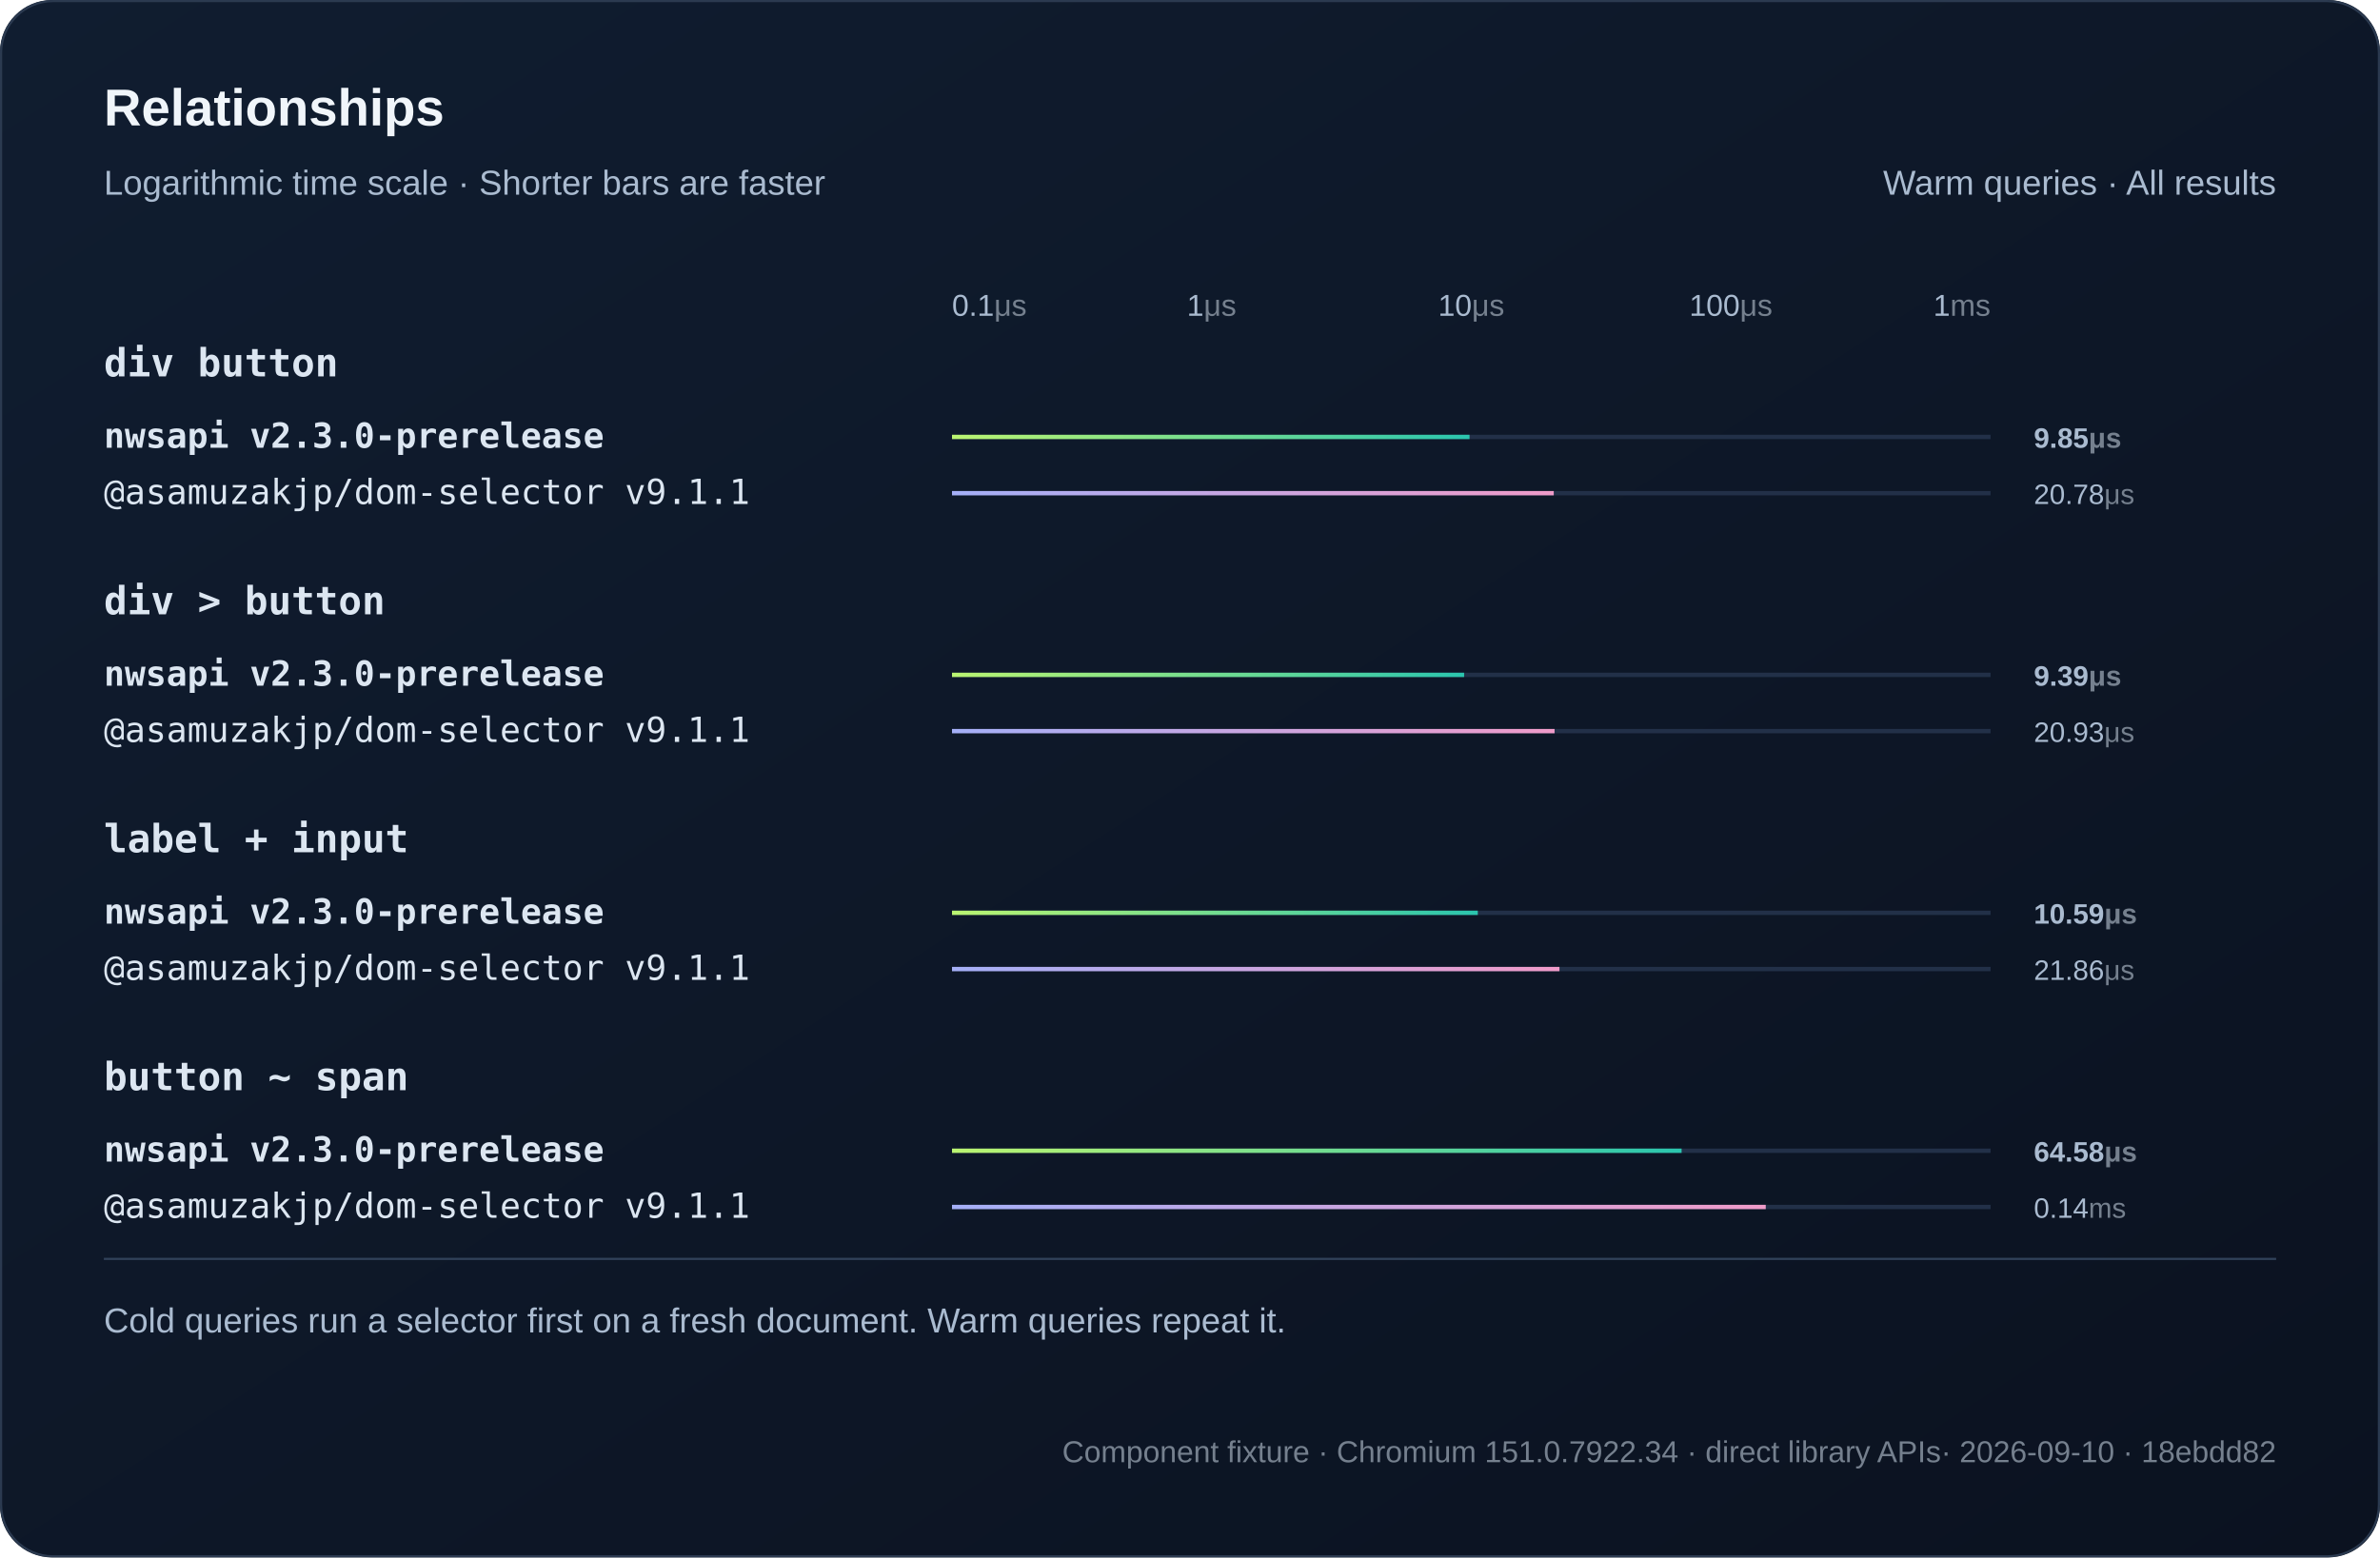
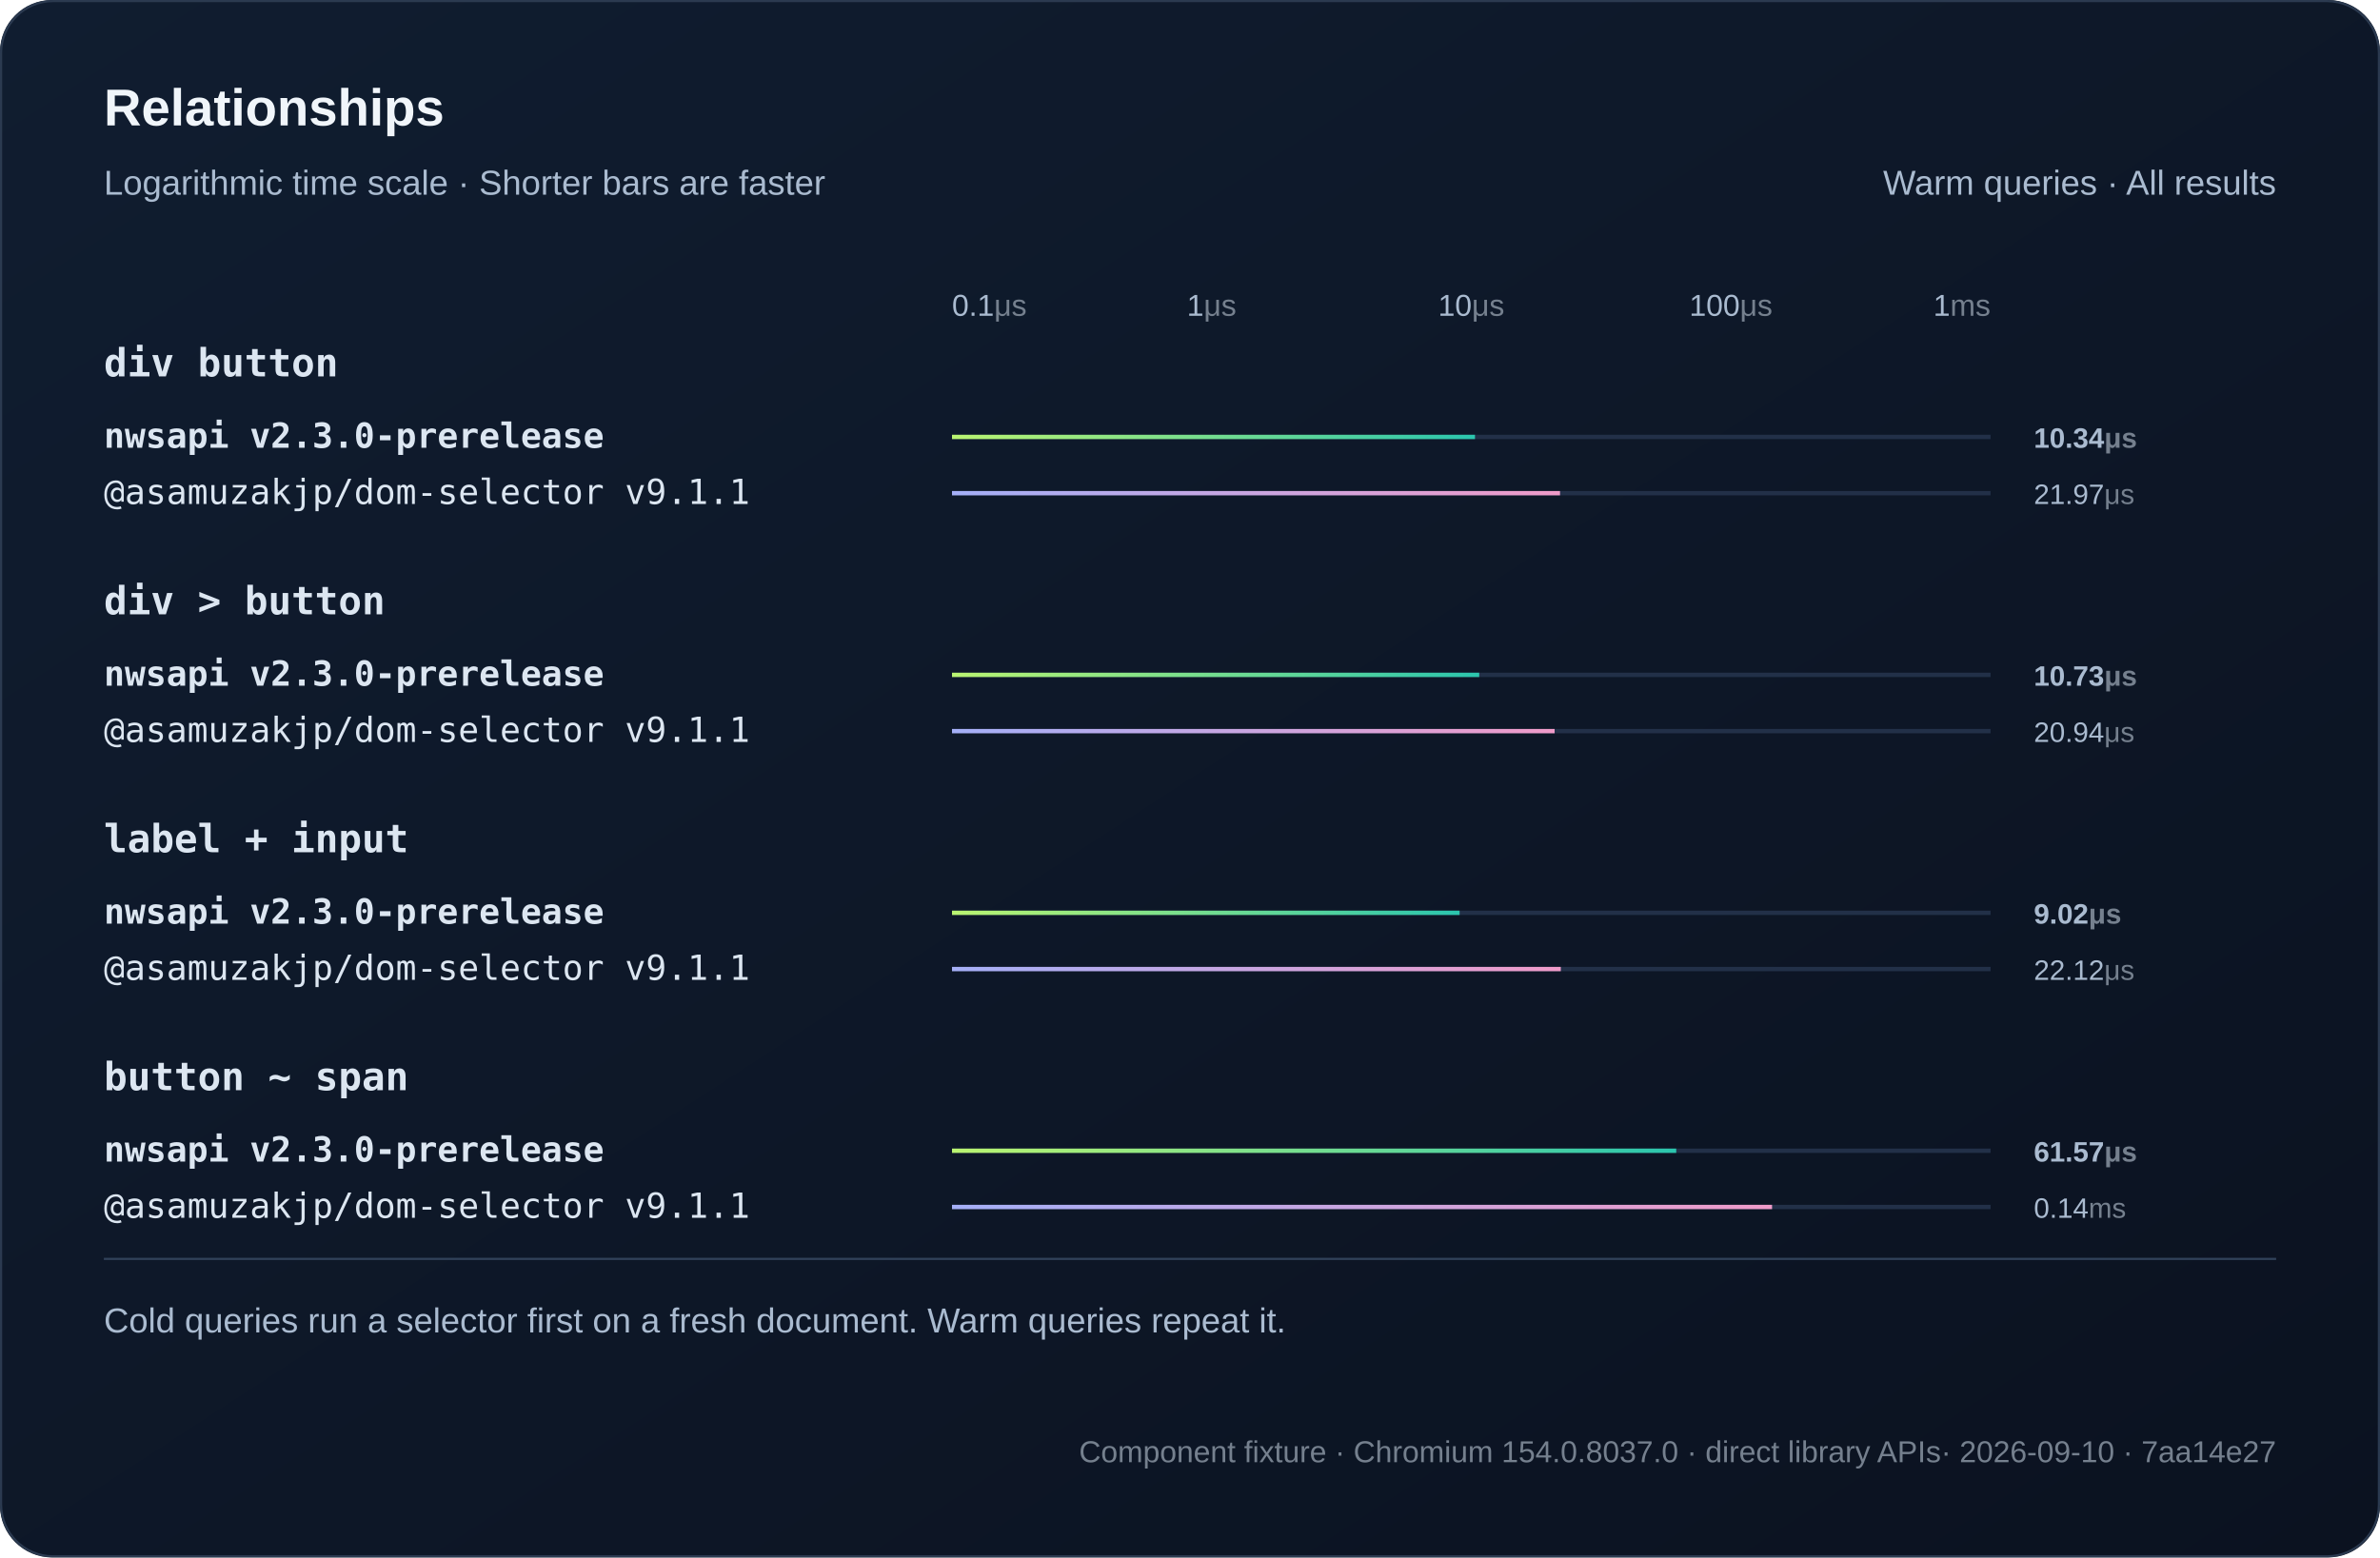
<svg xmlns="http://www.w3.org/2000/svg" width="1100" height="720" viewBox="0 0 1100 720" role="img">
  <defs>
    <linearGradient id="bg" x2="1" y2="1">
      <stop stop-color="#101d30" />
      <stop offset="1" stop-color="#0b1220" />
    </linearGradient>
    <linearGradient id="series0">
      <stop stop-color="#baf471" />
      <stop offset="1" stop-color="#2bc5ae" />
    </linearGradient>
    <linearGradient id="series1">
      <stop stop-color="#a4aff7" />
      <stop offset="1" stop-color="#ef9bc9" />
    </linearGradient>
  </defs>
  <style>text{font-family:Arial,Helvetica,sans-serif;fill:#f0f5fa}
.muted{fill:#aabbd0;font:16px Arial,Helvetica,sans-serif}
.code{font:18px Consolas,Menlo,monospace;fill:#dce6f1}
.note .code{font:16px Consolas,Menlo,monospace}
.metadata,.metadata .code{fill:#75808e;font-size:14px}
.chart-title{font-size:24px;font-weight:700}
.unit{fill:#75808e}
.package{font-family:Consolas,Menlo,monospace}
.comparison{font-size:14px;font-variant-numeric:tabular-nums}
.tick{fill:#aabbd0;font-size:12px}
.time{fill:#aabbd0;font-size:13px;font-variant-numeric:tabular-nums}
- .engine{font-size:16px}.selector{font-weight:600}.tick{font-size:14px}.bar{transform-box:fill-box;transform-origin:left center;animation:fill 800ms ease-out both}@keyframes fill{from{transform:scaleX(0)}to{transform:scaleX(1)}}@media(prefers-reduced-motion:reduce){.bar{animation:none}}</style>
+ .engine{font-size:16px}.selector{font-weight:600}.tick{font-size:14px}</style>
  <rect width="1100" height="720" rx="24" fill="url(#bg)" />
  <rect x=".5" y=".5" width="1099" height="719" rx="24" fill="none" stroke="#2b3a50" />
  <text x="48" y="58" class="chart-title">Relationships</text>
  <text x="48" y="90" class="muted">Logarithmic time scale · Shorter bars are faster</text>
  <text x="1052" y="90" text-anchor="end" class="muted">Warm queries · All results</text>
  <text x="440" y="146" text-anchor="start" class="tick">0.1<tspan class="unit">μs</tspan>
  </text>
  <text x="560" y="146" text-anchor="middle" class="tick">1<tspan class="unit">μs</tspan>
  </text>
  <text x="680" y="146" text-anchor="middle" class="tick">10<tspan class="unit">μs</tspan>
  </text>
  <text x="800" y="146" text-anchor="middle" class="tick">100<tspan class="unit">μs</tspan>
  </text>
  <text x="920" y="146" text-anchor="end" class="tick">1<tspan class="unit">ms</tspan>
  </text>
  <text x="48" y="174" class="code selector">div button</text>
  <g>
    <text x="48" y="207" class="code engine" style="font-weight:700">nwsapi v2.3.0-prerelease</text>
    <path d="M440 202h480" stroke="#223048" stroke-width="2" />
-     <rect class="bar" x="440" y="201" width="239.2" height="2" fill="url(#series0)" />
-     <text x="940" y="207" class="time" style="font-weight:700">9.85<tspan class="unit">μs</tspan>
+     <rect class="bar" x="440" y="201" width="241.72" height="2" fill="url(#series0)" />
+     <text x="940" y="207" class="time" style="font-weight:700">10.34<tspan class="unit">μs</tspan>
    </text>
  </g>
  <g>
    <text x="48" y="233" class="code engine">@asamuzakjp/dom-selector v9.1.1</text>
    <path d="M440 228h480" stroke="#223048" stroke-width="2" />
-     <rect class="bar" x="440" y="227" width="278.12" height="2" fill="url(#series1)" />
-     <text x="940" y="233" class="time">20.78<tspan class="unit">μs</tspan>
+     <rect class="bar" x="440" y="227" width="281.02" height="2" fill="url(#series1)" />
+     <text x="940" y="233" class="time">21.97<tspan class="unit">μs</tspan>
    </text>
  </g>
  <text x="48" y="284" class="code selector">div &gt; button</text>
  <g>
    <text x="48" y="317" class="code engine" style="font-weight:700">nwsapi v2.3.0-prerelease</text>
    <path d="M440 312h480" stroke="#223048" stroke-width="2" />
-     <rect class="bar" x="440" y="311" width="236.7" height="2" fill="url(#series0)" />
-     <text x="940" y="317" class="time" style="font-weight:700">9.39<tspan class="unit">μs</tspan>
+     <rect class="bar" x="440" y="311" width="243.68" height="2" fill="url(#series0)" />
+     <text x="940" y="317" class="time" style="font-weight:700">10.73<tspan class="unit">μs</tspan>
    </text>
  </g>
  <g>
    <text x="48" y="343" class="code engine">@asamuzakjp/dom-selector v9.1.1</text>
    <path d="M440 338h480" stroke="#223048" stroke-width="2" />
-     <rect class="bar" x="440" y="337" width="278.5" height="2" fill="url(#series1)" />
-     <text x="940" y="343" class="time">20.93<tspan class="unit">μs</tspan>
+     <rect class="bar" x="440" y="337" width="278.52" height="2" fill="url(#series1)" />
+     <text x="940" y="343" class="time">20.94<tspan class="unit">μs</tspan>
    </text>
  </g>
  <text x="48" y="394" class="code selector">label + input</text>
  <g>
    <text x="48" y="427" class="code engine" style="font-weight:700">nwsapi v2.3.0-prerelease</text>
    <path d="M440 422h480" stroke="#223048" stroke-width="2" />
-     <rect class="bar" x="440" y="421" width="243.01" height="2" fill="url(#series0)" />
-     <text x="940" y="427" class="time" style="font-weight:700">10.59<tspan class="unit">μs</tspan>
+     <rect class="bar" x="440" y="421" width="234.61" height="2" fill="url(#series0)" />
+     <text x="940" y="427" class="time" style="font-weight:700">9.02<tspan class="unit">μs</tspan>
    </text>
  </g>
  <g>
    <text x="48" y="453" class="code engine">@asamuzakjp/dom-selector v9.1.1</text>
    <path d="M440 448h480" stroke="#223048" stroke-width="2" />
-     <rect class="bar" x="440" y="447" width="280.76" height="2" fill="url(#series1)" />
-     <text x="940" y="453" class="time">21.86<tspan class="unit">μs</tspan>
+     <rect class="bar" x="440" y="447" width="281.38" height="2" fill="url(#series1)" />
+     <text x="940" y="453" class="time">22.12<tspan class="unit">μs</tspan>
    </text>
  </g>
  <text x="48" y="504" class="code selector">button ~ span</text>
  <g>
    <text x="48" y="537" class="code engine" style="font-weight:700">nwsapi v2.3.0-prerelease</text>
    <path d="M440 532h480" stroke="#223048" stroke-width="2" />
-     <rect class="bar" x="440" y="531" width="337.21" height="2" fill="url(#series0)" />
-     <text x="940" y="537" class="time" style="font-weight:700">64.58<tspan class="unit">μs</tspan>
+     <rect class="bar" x="440" y="531" width="334.73" height="2" fill="url(#series0)" />
+     <text x="940" y="537" class="time" style="font-weight:700">61.57<tspan class="unit">μs</tspan>
    </text>
  </g>
  <g>
    <text x="48" y="563" class="code engine">@asamuzakjp/dom-selector v9.1.1</text>
    <path d="M440 558h480" stroke="#223048" stroke-width="2" />
-     <rect class="bar" x="440" y="557" width="376.1" height="2" fill="url(#series1)" />
+     <rect class="bar" x="440" y="557" width="379.02" height="2" fill="url(#series1)" />
    <text x="940" y="563" class="time">0.14<tspan class="unit">ms</tspan>
    </text>
  </g>
  <path d="M48 582h1004" stroke="#304159" />
  <text x="48" y="616" class="muted">Cold queries run a selector first on a fresh document. Warm queries repeat it.</text>
-   <text x="1052" y="676" text-anchor="end" class="muted note metadata">Component fixture · Chromium 151.0.7922.34 · direct library APIs<tspan fill="#75808e"> · 2026-09-10 · 18ebdd82</tspan>
+   <text x="1052" y="676" text-anchor="end" class="muted note metadata">Component fixture · Chromium 154.0.8037.0 · direct library APIs<tspan fill="#75808e"> · 2026-09-10 · 7aa14e27</tspan>
  </text>
</svg>
